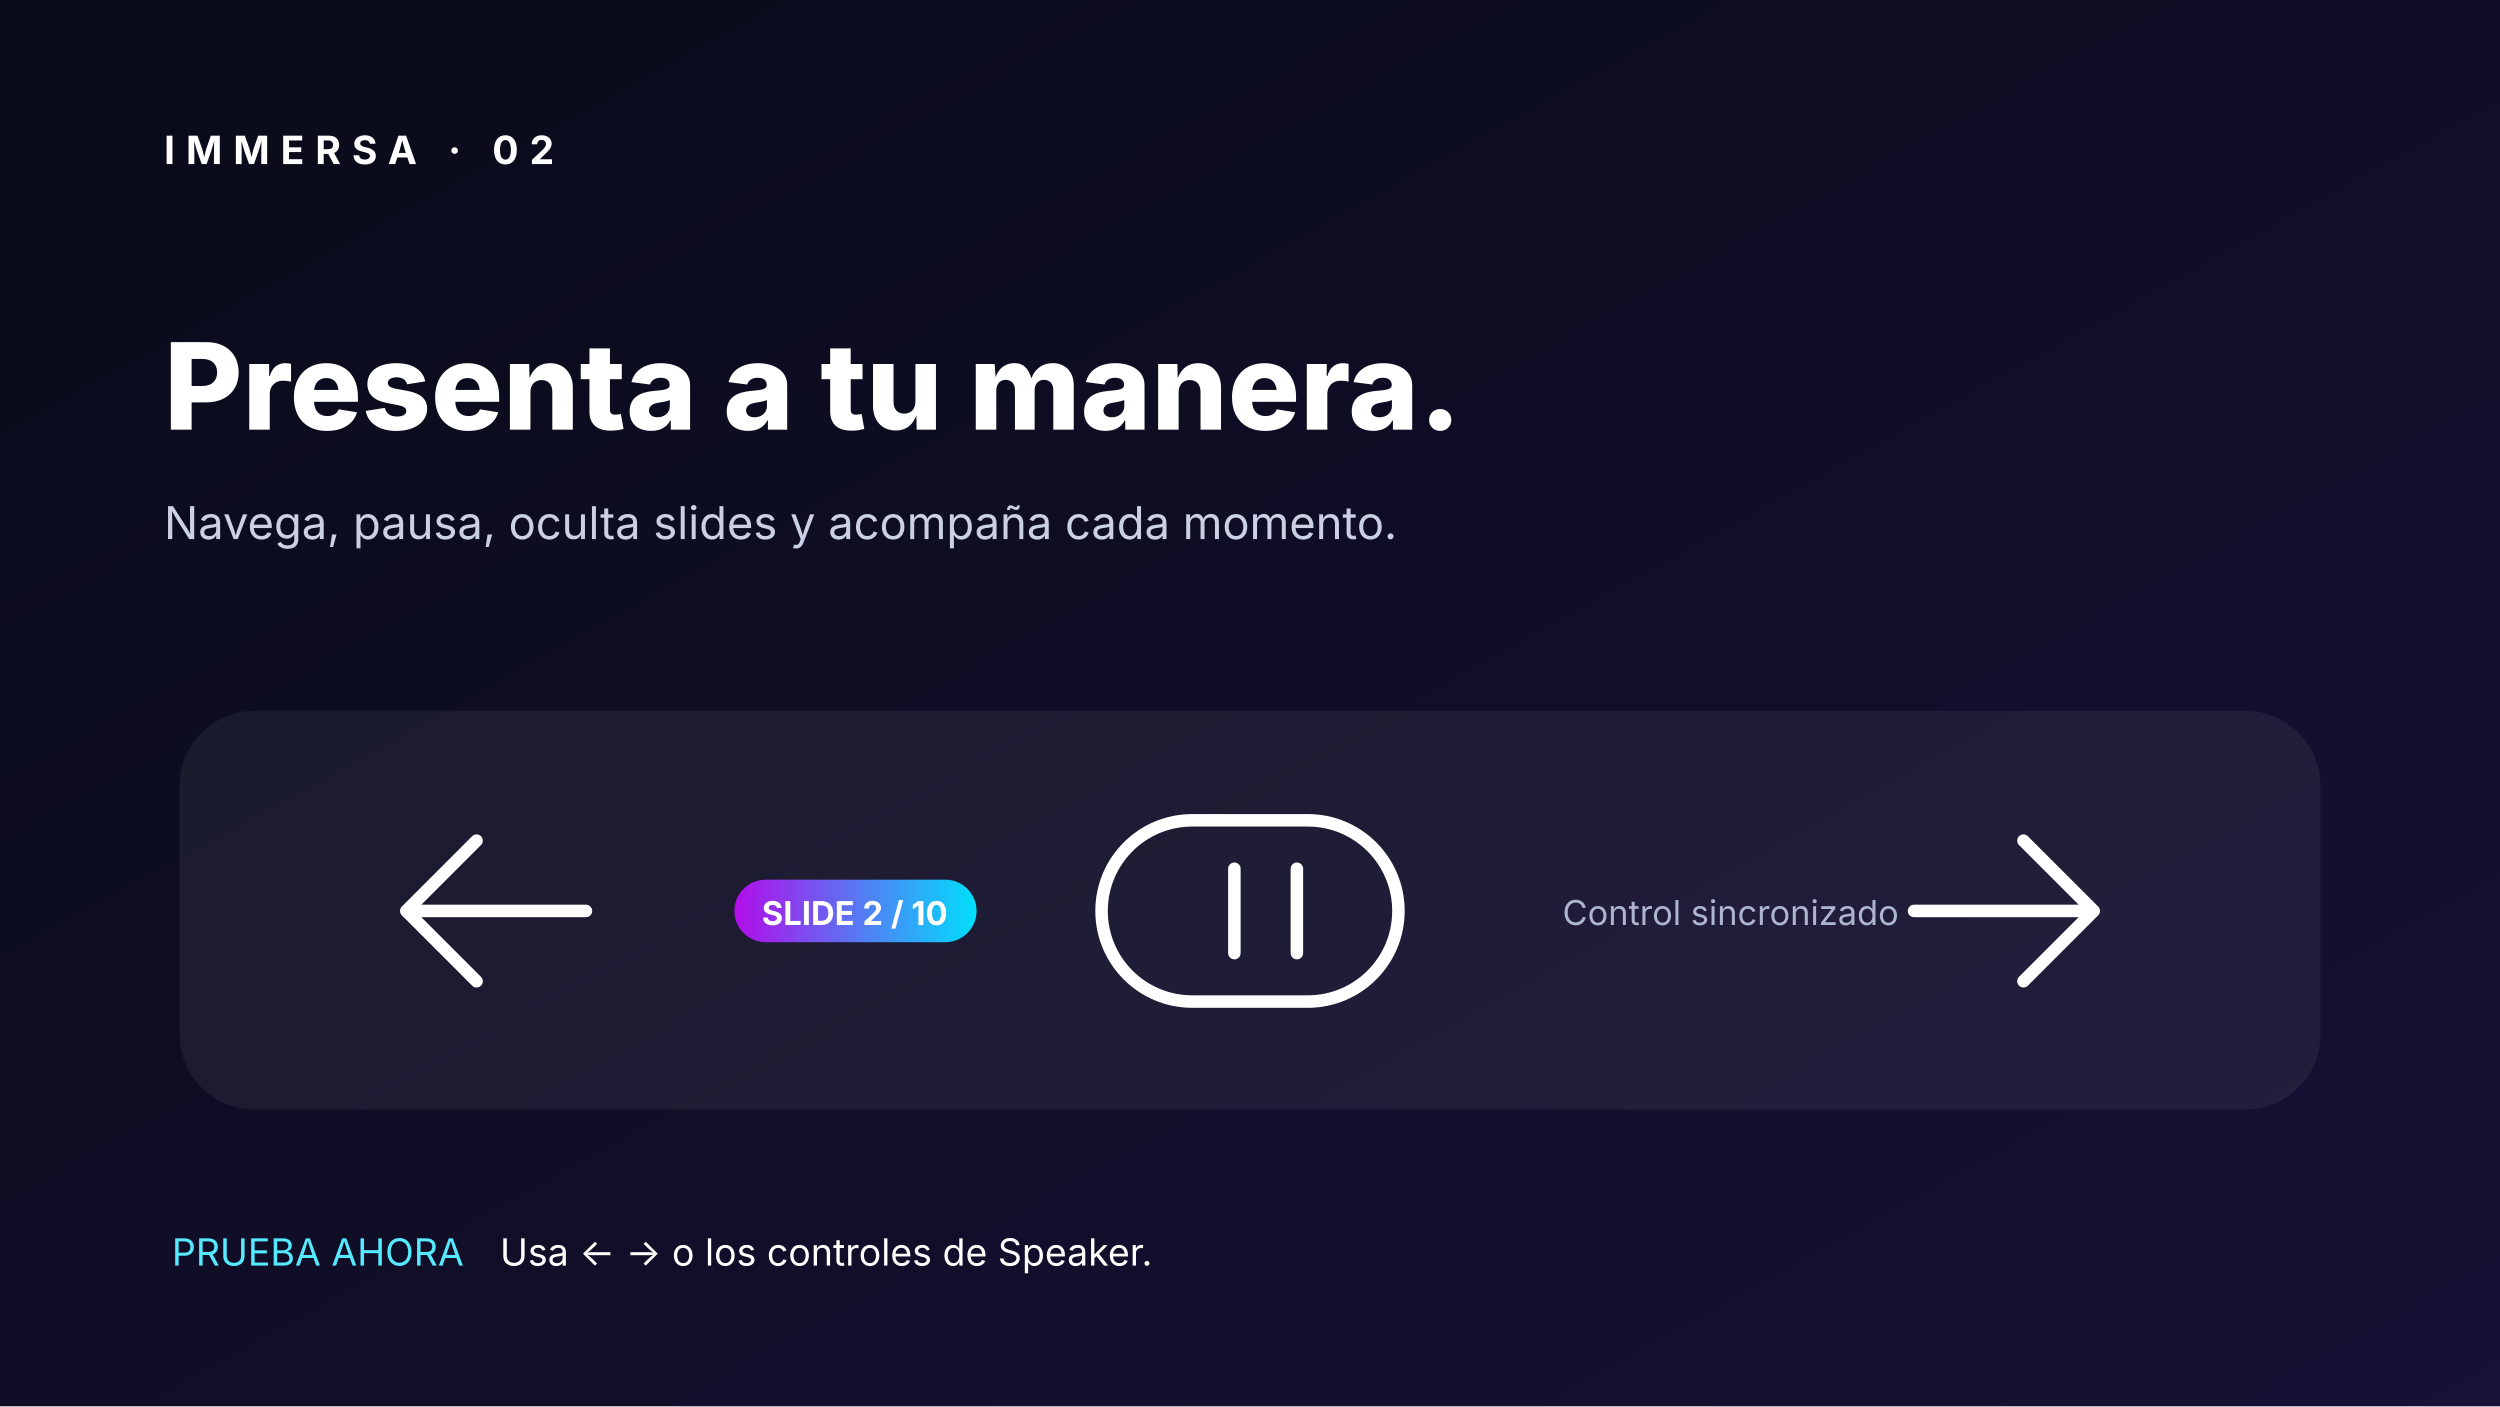
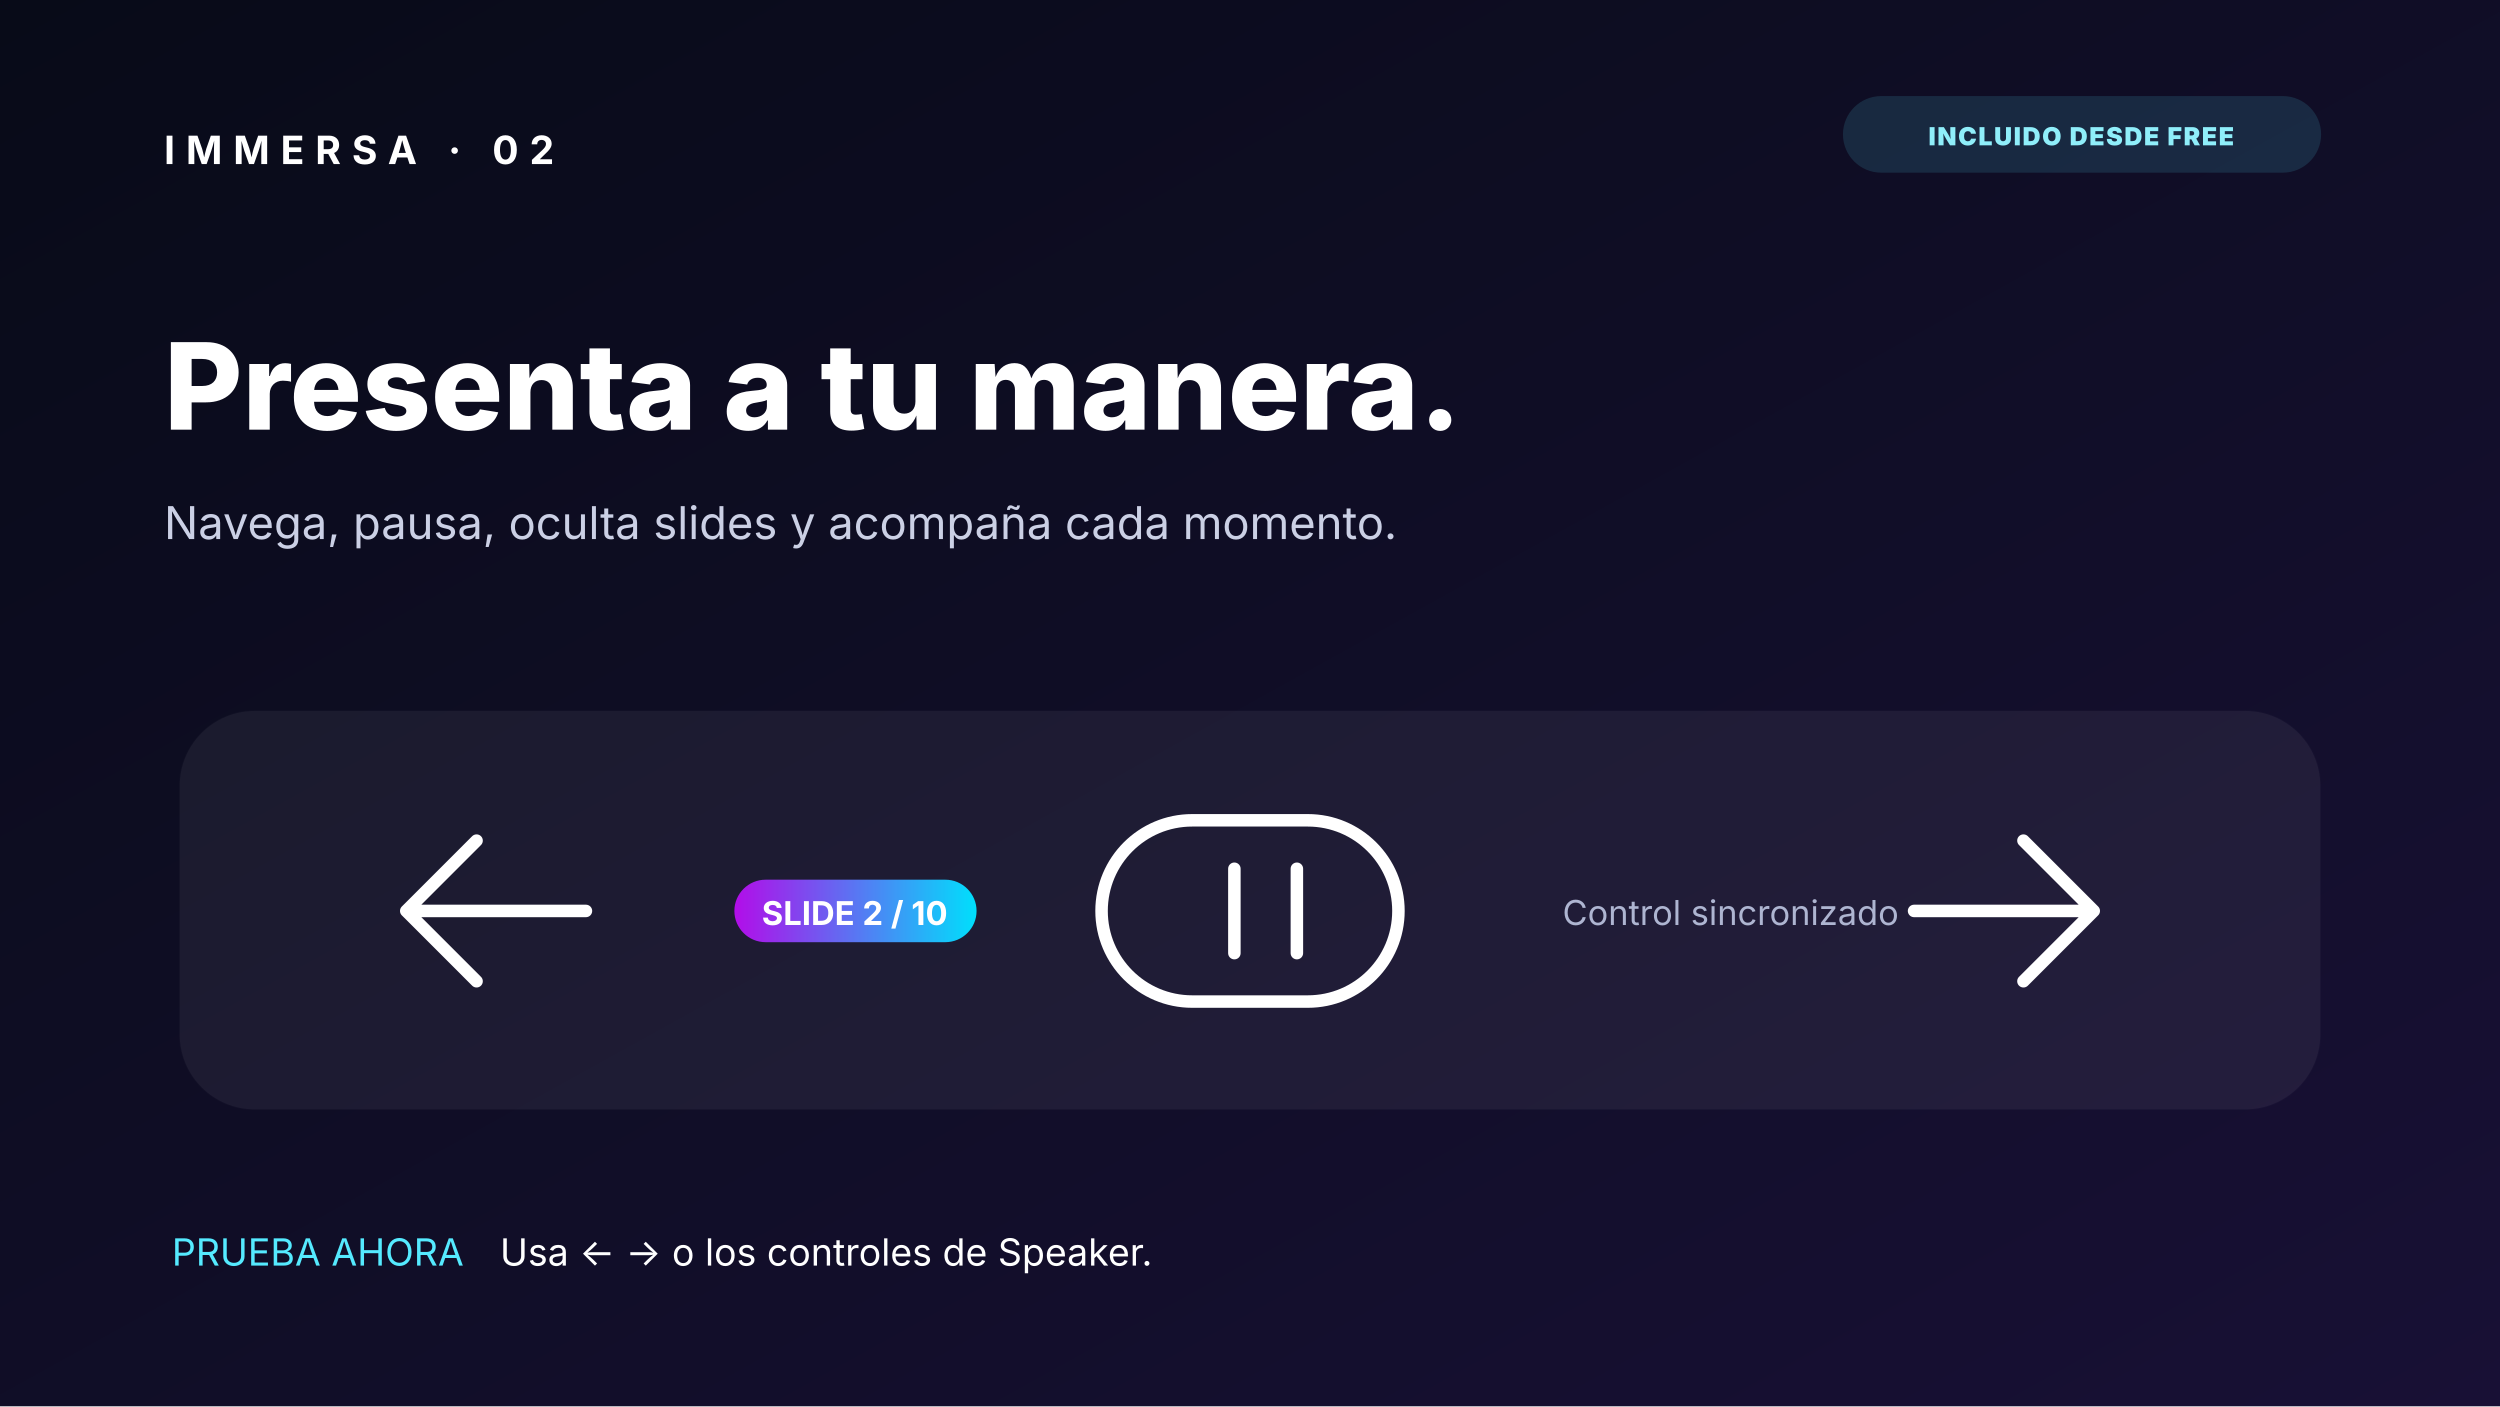
<svg xmlns="http://www.w3.org/2000/svg" width="1600" height="900" viewBox="0 0 1600 900">
  <defs>
    <linearGradient id="g" x2="1" y2="1">
      <stop stop-color="#080b18" />
      <stop offset="1" stop-color="#181035" />
    </linearGradient>
    <linearGradient id="a">
      <stop stop-color="#b20de9" />
      <stop offset="1" stop-color="#00dffc" />
    </linearGradient>
  </defs>
  <rect width="1600" height="900" fill="url(#g)" />
+   <g transform="translate(1180 62)" font-family="Inter,Arial,sans-serif">
+     <rect width="305" height="48" rx="24" fill="#55eaff" opacity=".13" stroke="#55eaff" />
+     <text x="152" y="31" text-anchor="middle" font-size="16" fill="#8feefa" font-weight="900" letter-spacing="1">INCLUIDO DESDE FREE</text>
+   </g>
  <g font-family="Inter,Arial,sans-serif" fill="#fff">
    <text x="105" y="105" font-size="25" letter-spacing="7" font-weight="700">IMMERSA · 02</text>
    <text x="105" y="275" font-size="77" font-weight="800">Presenta a tu manera.</text>
    <text x="105" y="345" font-size="29" fill="#cbd0e5">Navega, pausa, oculta slides y acompaña cada momento.</text>
  </g>
  <g transform="translate(115 455)" font-family="Inter,Arial,sans-serif">
    <rect width="1370" height="255" rx="48" fill="#ffffff" opacity=".06" stroke="#ffffff" stroke-opacity=".16" />
    <g fill="none" stroke="#fff" stroke-width="8" stroke-linecap="round" stroke-linejoin="round">
      <path d="M145 128h115M145 128l45-45M145 128l45 45" />
      <path d="M1110 128h115M1225 128l-45-45M1225 128l-45 45" />
      <rect x="590" y="70" width="190" height="116" rx="58" />
      <path d="M675 101v54M715 101v54" />
    </g>
    <rect x="355" y="108" width="155" height="40" rx="20" fill="url(#a)" />
    <text x="432" y="137" text-anchor="middle" font-size="21" fill="#fff" font-weight="700">SLIDE 2 / 10</text>
    <text x="885" y="137" font-size="22" fill="#aeb5d1">Control sincronizado</text>
  </g>
  <text x="110" y="810" font-family="Inter,Arial,sans-serif" font-size="24" fill="#55eaff">PRUEBA AHORA</text>
  <text x="320" y="810" font-family="Inter,Arial,sans-serif" font-size="24" fill="#fff">Usa ← → o los controles de Speaker.</text>
</svg>
